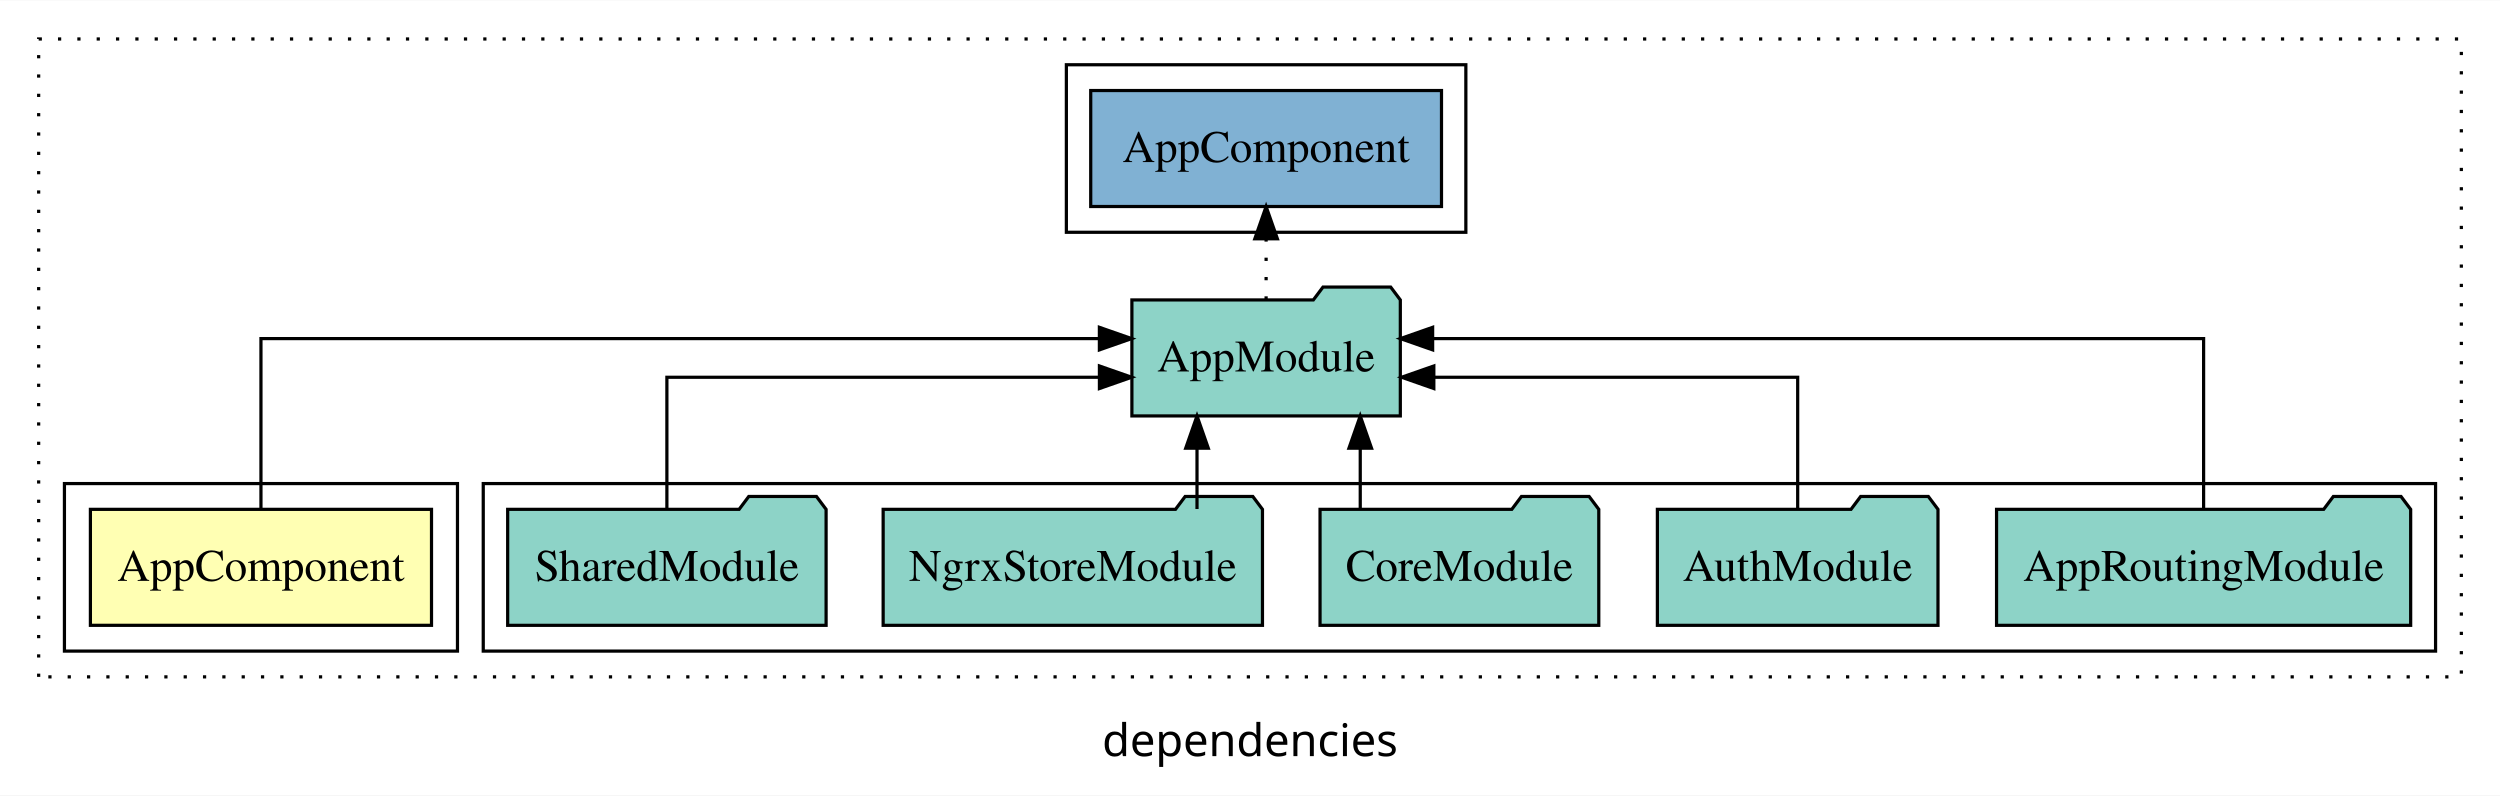
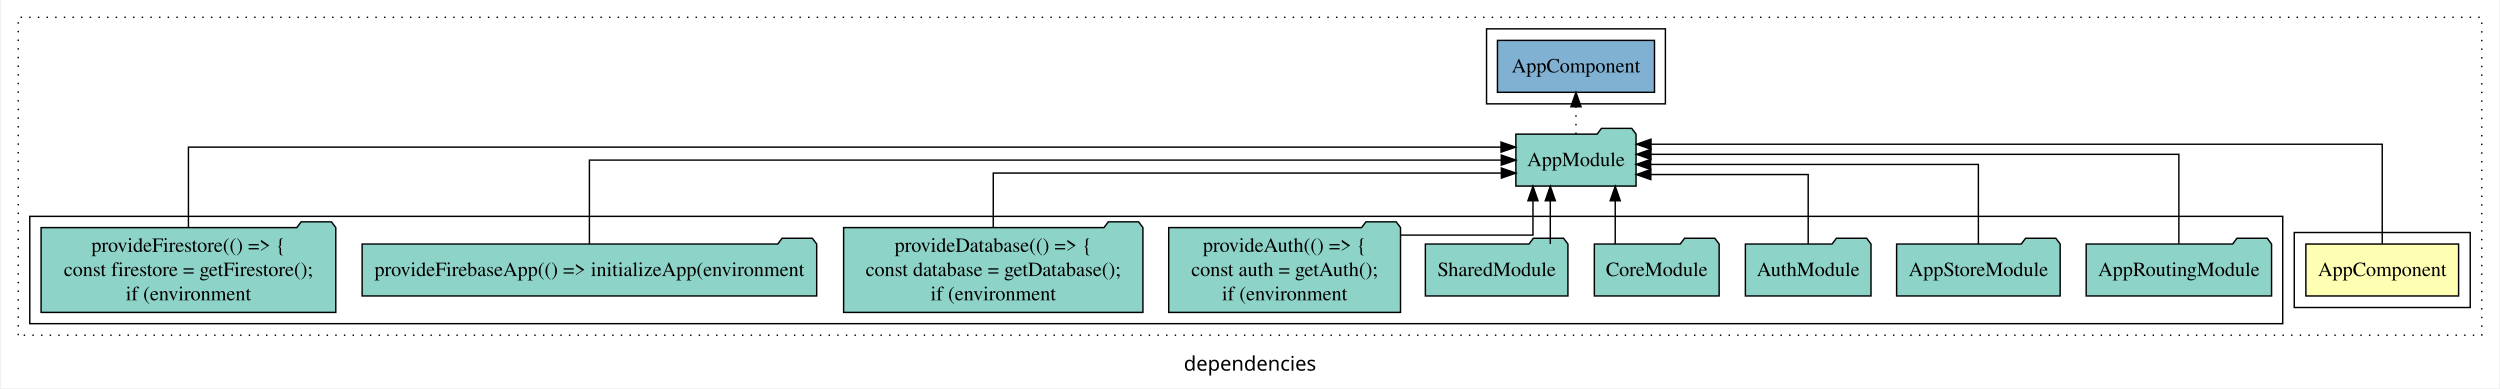
- <svg xmlns="http://www.w3.org/2000/svg" width="776pt" height="247pt" viewBox="0.00 0.00 776.00 246.80">
-   <g id="graph0" class="graph" transform="scale(1 1) rotate(0) translate(4 242.8)">
-     <polygon fill="white" stroke="transparent" points="-4,4 -4,-242.8 772,-242.8 772,4 -4,4" />
-     <text text-anchor="middle" x="384" y="-8.2" font-family="sans-serif" font-size="14.00">dependencies</text>
+ <svg xmlns="http://www.w3.org/2000/svg" width="1732pt" height="269pt" viewBox="0.00 0.00 1732.00 269.20">
+   <g id="graph0" class="graph" transform="scale(1 1) rotate(0) translate(4 265.2)">
+     <polygon fill="white" stroke="transparent" points="-4,4 -4,-265.2 1728,-265.2 1728,4 -4,4" />
+     <text text-anchor="middle" x="862" y="-8.2" font-family="sans-serif" font-size="14.00">dependencies</text>
    <g id="clust1" class="cluster">
-       <polygon fill="none" stroke="black" stroke-dasharray="1,5" points="8,-32.8 8,-230.8 760,-230.8 760,-32.8 8,-32.8" />
+       <polygon fill="none" stroke="black" stroke-dasharray="1,5" points="8,-32.8 8,-253.2 1716,-253.2 1716,-32.8 8,-32.8" />
+     </g>
+     <g id="clust2" class="cluster">
+       <polygon fill="none" stroke="black" points="1586,-52 1586,-104 1708,-104 1708,-52 1586,-52" />
    </g>
    <g id="clust4" class="cluster">
-       <polygon fill="none" stroke="black" points="146,-40.8 146,-92.8 752,-92.8 752,-40.8 146,-40.8" />
-     </g>
-     <g id="clust2" class="cluster">
-       <polygon fill="none" stroke="black" points="16,-40.8 16,-92.8 138,-92.8 138,-40.8 16,-40.8" />
+       <polygon fill="none" stroke="black" points="16,-40.8 16,-115.2 1578,-115.2 1578,-40.8 16,-40.8" />
    </g>
    <g id="clust6" class="cluster">
-       <polygon fill="none" stroke="black" points="327,-170.8 327,-222.8 451,-222.8 451,-170.8 327,-170.8" />
+       <polygon fill="none" stroke="black" points="1026,-193.2 1026,-245.2 1150,-245.2 1150,-193.2 1026,-193.2" />
    </g>
    <g id="node1" class="node">
-       <polygon fill="#ffffb3" stroke="black" points="129.94,-84.8 24.06,-84.8 24.06,-48.8 129.94,-48.8 129.94,-84.8" />
-       <text text-anchor="middle" x="77" y="-62.6" font-family="Times,serif" font-size="14.00">AppComponent</text>
+       <polygon fill="#ffffb3" stroke="black" points="1699.94,-96 1594.06,-96 1594.06,-60 1699.94,-60 1699.94,-96" />
+       <text text-anchor="middle" x="1647" y="-73.8" font-family="Times,serif" font-size="14.00">AppComponent</text>
    </g>
    <g id="node2" class="node">
-       <polygon fill="#8dd3c7" stroke="black" points="430.66,-149.8 427.66,-153.8 406.66,-153.8 403.66,-149.8 347.34,-149.8 347.34,-113.8 430.66,-113.8 430.66,-149.8" />
-       <text text-anchor="middle" x="389" y="-127.6" font-family="Times,serif" font-size="14.00">AppModule</text>
+       <polygon fill="#8dd3c7" stroke="black" points="1129.66,-172.2 1126.66,-176.2 1105.66,-176.2 1102.66,-172.2 1046.34,-172.2 1046.34,-136.2 1129.66,-136.2 1129.66,-172.2" />
+       <text text-anchor="middle" x="1088" y="-150" font-family="Times,serif" font-size="14.00">AppModule</text>
    </g>
    <g id="edge1" class="edge">
-       <path fill="none" stroke="black" d="M77,-85.08C77,-106.12 77,-137.8 77,-137.8 77,-137.8 337.25,-137.8 337.25,-137.8" />
-       <polygon fill="black" stroke="black" points="337.25,-141.3 347.25,-137.8 337.25,-134.3 337.25,-141.3" />
+       <path fill="none" stroke="black" d="M1647,-96.07C1647,-121.61 1647,-165.2 1647,-165.2 1647,-165.2 1140.02,-165.2 1140.02,-165.2" />
+       <polygon fill="black" stroke="black" points="1140.02,-161.7 1130.02,-165.2 1140.02,-168.7 1140.02,-161.7" />
+     </g>
+     <g id="node12" class="node">
+       <polygon fill="#80b1d3" stroke="black" points="1142.44,-237.2 1033.56,-237.2 1033.56,-201.2 1142.44,-201.2 1142.44,-237.2" />
+       <text text-anchor="middle" x="1088" y="-215" font-family="Times,serif" font-size="14.00">AppComponent </text>
+     </g>
+     <g id="edge11" class="edge">
+       <path fill="none" stroke="black" stroke-dasharray="1,5" d="M1088,-172.31C1088,-172.31 1088,-191.19 1088,-191.19" />
+       <polygon fill="black" stroke="black" points="1084.5,-191.19 1088,-201.19 1091.5,-191.19 1084.5,-191.19" />
+     </g>
+     <g id="node3" class="node">
+       <polygon fill="#8dd3c7" stroke="black" points="1570.27,-96 1567.27,-100 1546.27,-100 1543.27,-96 1441.73,-96 1441.73,-60 1570.27,-60 1570.27,-96" />
+       <text text-anchor="middle" x="1506" y="-73.8" font-family="Times,serif" font-size="14.00">AppRoutingModule</text>
+     </g>
+     <g id="edge2" class="edge">
+       <path fill="none" stroke="black" d="M1506,-96.2C1506,-119.86 1506,-158.2 1506,-158.2 1506,-158.2 1139.99,-158.2 1139.99,-158.2" />
+       <polygon fill="black" stroke="black" points="1139.99,-154.7 1129.99,-158.2 1139.99,-161.7 1139.99,-154.7" />
+     </g>
+     <g id="node4" class="node">
+       <polygon fill="#8dd3c7" stroke="black" points="1423.7,-96 1420.7,-100 1399.7,-100 1396.7,-96 1310.3,-96 1310.3,-60 1423.7,-60 1423.7,-96" />
+       <text text-anchor="middle" x="1367" y="-73.8" font-family="Times,serif" font-size="14.00">AppStoreModule</text>
+     </g>
+     <g id="edge3" class="edge">
+       <path fill="none" stroke="black" d="M1367,-96.09C1367,-117.77 1367,-151.2 1367,-151.2 1367,-151.2 1139.77,-151.2 1139.77,-151.2" />
+       <polygon fill="black" stroke="black" points="1139.77,-147.7 1129.77,-151.2 1139.77,-154.7 1139.77,-147.7" />
+     </g>
+     <g id="node5" class="node">
+       <polygon fill="#8dd3c7" stroke="black" points="1292.55,-96 1289.55,-100 1268.55,-100 1265.55,-96 1205.45,-96 1205.45,-60 1292.55,-60 1292.55,-96" />
+       <text text-anchor="middle" x="1249" y="-73.8" font-family="Times,serif" font-size="14.00">AuthModule</text>
+     </g>
+     <g id="edge4" class="edge">
+       <path fill="none" stroke="black" d="M1249,-96.09C1249,-115.69 1249,-144.2 1249,-144.2 1249,-144.2 1139.88,-144.2 1139.88,-144.2" />
+       <polygon fill="black" stroke="black" points="1139.88,-140.7 1129.88,-144.2 1139.88,-147.7 1139.88,-140.7" />
+     </g>
+     <g id="node6" class="node">
+       <polygon fill="#8dd3c7" stroke="black" points="1187.26,-96 1184.26,-100 1163.26,-100 1160.26,-96 1100.74,-96 1100.74,-60 1187.26,-60 1187.26,-96" />
+       <text text-anchor="middle" x="1144" y="-73.8" font-family="Times,serif" font-size="14.00">CoreModule</text>
+     </g>
+     <g id="edge5" class="edge">
+       <path fill="none" stroke="black" d="M1115.22,-96.06C1115.22,-96.06 1115.22,-126.01 1115.22,-126.01" />
+       <polygon fill="black" stroke="black" points="1111.72,-126.01 1115.22,-136.01 1118.72,-126.01 1111.72,-126.01" />
+     </g>
+     <g id="node7" class="node">
+       <polygon fill="#8dd3c7" stroke="black" points="1082.42,-96 1079.42,-100 1058.42,-100 1055.42,-96 983.58,-96 983.58,-60 1082.42,-60 1082.42,-96" />
+       <text text-anchor="middle" x="1033" y="-73.8" font-family="Times,serif" font-size="14.00">SharedModule</text>
+     </g>
+     <g id="edge6" class="edge">
+       <path fill="none" stroke="black" d="M1070.2,-96.06C1070.2,-96.06 1070.2,-126.01 1070.2,-126.01" />
+       <polygon fill="black" stroke="black" points="1066.7,-126.01 1070.2,-136.01 1073.7,-126.01 1066.7,-126.01" />
    </g>
    <g id="node8" class="node">
-       <polygon fill="#80b1d3" stroke="black" points="443.44,-214.8 334.56,-214.8 334.56,-178.8 443.44,-178.8 443.44,-214.8" />
-       <text text-anchor="middle" x="389" y="-192.6" font-family="Times,serif" font-size="14.00">AppComponent </text>
+       <polygon fill="#8dd3c7" stroke="black" points="966.36,-107.4 963.36,-111.4 942.36,-111.4 939.36,-107.4 805.64,-107.4 805.64,-48.6 966.36,-48.6 966.36,-107.4" />
+       <text text-anchor="middle" x="886" y="-90.6" font-family="Times,serif" font-size="14.00">provideAuth(() =&gt; {</text>
+       <text text-anchor="middle" x="886" y="-73.8" font-family="Times,serif" font-size="14.00">    const auth = getAuth();</text>
+       <text text-anchor="middle" x="886" y="-57" font-family="Times,serif" font-size="14.00">    if (environment</text>
    </g>
    <g id="edge7" class="edge">
-       <path fill="none" stroke="black" stroke-dasharray="1,5" d="M389,-149.91C389,-149.91 389,-168.79 389,-168.79" />
-       <polygon fill="black" stroke="black" points="385.5,-168.79 389,-178.79 392.5,-168.79 385.5,-168.79" />
+       <path fill="none" stroke="black" d="M966.3,-102.2C1011.18,-102.2 1058.18,-102.2 1058.18,-102.2 1058.18,-102.2 1058.18,-126.01 1058.18,-126.01" />
+       <polygon fill="black" stroke="black" points="1054.68,-126.01 1058.18,-136.01 1061.68,-126.01 1054.68,-126.01" />
    </g>
-     <g id="node3" class="node">
-       <polygon fill="#8dd3c7" stroke="black" points="744.27,-84.8 741.27,-88.8 720.27,-88.8 717.27,-84.8 615.73,-84.8 615.73,-48.8 744.27,-48.8 744.27,-84.8" />
-       <text text-anchor="middle" x="680" y="-62.6" font-family="Times,serif" font-size="14.00">AppRoutingModule</text>
+     <g id="node9" class="node">
+       <polygon fill="#8dd3c7" stroke="black" points="787.76,-107.4 784.76,-111.4 763.76,-111.4 760.76,-107.4 580.24,-107.4 580.24,-48.6 787.76,-48.6 787.76,-107.4" />
+       <text text-anchor="middle" x="684" y="-90.6" font-family="Times,serif" font-size="14.00">provideDatabase(() =&gt; {</text>
+       <text text-anchor="middle" x="684" y="-73.8" font-family="Times,serif" font-size="14.00">    const database = getDatabase();</text>
+       <text text-anchor="middle" x="684" y="-57" font-family="Times,serif" font-size="14.00">    if (environment</text>
    </g>
-     <g id="edge2" class="edge">
-       <path fill="none" stroke="black" d="M680,-85.08C680,-106.12 680,-137.8 680,-137.8 680,-137.8 440.69,-137.8 440.69,-137.8" />
-       <polygon fill="black" stroke="black" points="440.69,-134.3 430.69,-137.8 440.69,-141.3 440.69,-134.3" />
+     <g id="edge8" class="edge">
+       <path fill="none" stroke="black" d="M684,-107.28C684,-125.39 684,-145.2 684,-145.2 684,-145.2 1036.29,-145.2 1036.29,-145.2" />
+       <polygon fill="black" stroke="black" points="1036.29,-148.7 1046.29,-145.2 1036.29,-141.7 1036.29,-148.7" />
    </g>
-     <g id="node4" class="node">
-       <polygon fill="#8dd3c7" stroke="black" points="597.55,-84.8 594.55,-88.8 573.55,-88.8 570.55,-84.8 510.45,-84.8 510.45,-48.8 597.55,-48.8 597.55,-84.8" />
-       <text text-anchor="middle" x="554" y="-62.6" font-family="Times,serif" font-size="14.00">AuthModule</text>
+     <g id="node10" class="node">
+       <polygon fill="#8dd3c7" stroke="black" points="561.58,-96 558.58,-100 537.58,-100 534.58,-96 246.42,-96 246.42,-60 561.58,-60 561.58,-96" />
+       <text text-anchor="middle" x="404" y="-73.8" font-family="Times,serif" font-size="14.00">provideFirebaseApp(() =&gt; initializeApp(environment</text>
    </g>
-     <g id="edge3" class="edge">
-       <path fill="none" stroke="black" d="M554,-84.82C554,-102.17 554,-125.8 554,-125.8 554,-125.8 441.06,-125.8 441.06,-125.8" />
-       <polygon fill="black" stroke="black" points="441.06,-122.3 431.06,-125.8 441.06,-129.3 441.06,-122.3" />
+     <g id="edge9" class="edge">
+       <path fill="none" stroke="black" d="M404,-96.06C404,-118.59 404,-154.2 404,-154.2 404,-154.2 1036.24,-154.2 1036.24,-154.2" />
+       <polygon fill="black" stroke="black" points="1036.24,-157.7 1046.24,-154.2 1036.24,-150.7 1036.24,-157.7" />
    </g>
-     <g id="node5" class="node">
-       <polygon fill="#8dd3c7" stroke="black" points="492.26,-84.8 489.26,-88.8 468.26,-88.8 465.26,-84.8 405.74,-84.8 405.74,-48.8 492.26,-48.8 492.26,-84.8" />
-       <text text-anchor="middle" x="449" y="-62.6" font-family="Times,serif" font-size="14.00">CoreModule</text>
+     <g id="node11" class="node">
+       <polygon fill="#8dd3c7" stroke="black" points="228.16,-107.4 225.16,-111.4 204.16,-111.4 201.16,-107.4 23.84,-107.4 23.84,-48.6 228.16,-48.6 228.16,-107.4" />
+       <text text-anchor="middle" x="126" y="-90.6" font-family="Times,serif" font-size="14.00">provideFirestore(() =&gt; {</text>
+       <text text-anchor="middle" x="126" y="-73.8" font-family="Times,serif" font-size="14.00">    const firestore = getFirestore();</text>
+       <text text-anchor="middle" x="126" y="-57" font-family="Times,serif" font-size="14.00">    if (environment</text>
    </g>
-     <g id="edge4" class="edge">
-       <path fill="none" stroke="black" d="M418.22,-84.91C418.22,-84.91 418.22,-103.79 418.22,-103.79" />
-       <polygon fill="black" stroke="black" points="414.72,-103.79 418.22,-113.79 421.72,-103.79 414.72,-103.79" />
-     </g>
-     <g id="node6" class="node">
-       <polygon fill="#8dd3c7" stroke="black" points="387.87,-84.8 384.87,-88.8 363.87,-88.8 360.87,-84.8 270.13,-84.8 270.13,-48.8 387.87,-48.8 387.87,-84.8" />
-       <text text-anchor="middle" x="329" y="-62.6" font-family="Times,serif" font-size="14.00">NgrxStoreModule</text>
-     </g>
-     <g id="edge5" class="edge">
-       <path fill="none" stroke="black" d="M367.55,-84.91C367.55,-84.91 367.55,-103.79 367.55,-103.79" />
-       <polygon fill="black" stroke="black" points="364.05,-103.79 367.55,-113.79 371.05,-103.79 364.05,-103.79" />
-     </g>
-     <g id="node7" class="node">
-       <polygon fill="#8dd3c7" stroke="black" points="252.42,-84.8 249.42,-88.8 228.42,-88.8 225.42,-84.8 153.58,-84.8 153.58,-48.8 252.42,-48.8 252.42,-84.8" />
-       <text text-anchor="middle" x="203" y="-62.6" font-family="Times,serif" font-size="14.00">SharedModule</text>
-     </g>
-     <g id="edge6" class="edge">
-       <path fill="none" stroke="black" d="M203,-84.82C203,-102.17 203,-125.8 203,-125.8 203,-125.8 337.26,-125.8 337.26,-125.8" />
-       <polygon fill="black" stroke="black" points="337.26,-129.3 347.26,-125.8 337.26,-122.3 337.26,-129.3" />
+     <g id="edge10" class="edge">
+       <path fill="none" stroke="black" d="M126,-107.32C126,-131.97 126,-163.2 126,-163.2 126,-163.2 1036.05,-163.2 1036.05,-163.2" />
+       <polygon fill="black" stroke="black" points="1036.05,-166.7 1046.05,-163.2 1036.05,-159.7 1036.05,-166.7" />
    </g>
  </g>
</svg>
